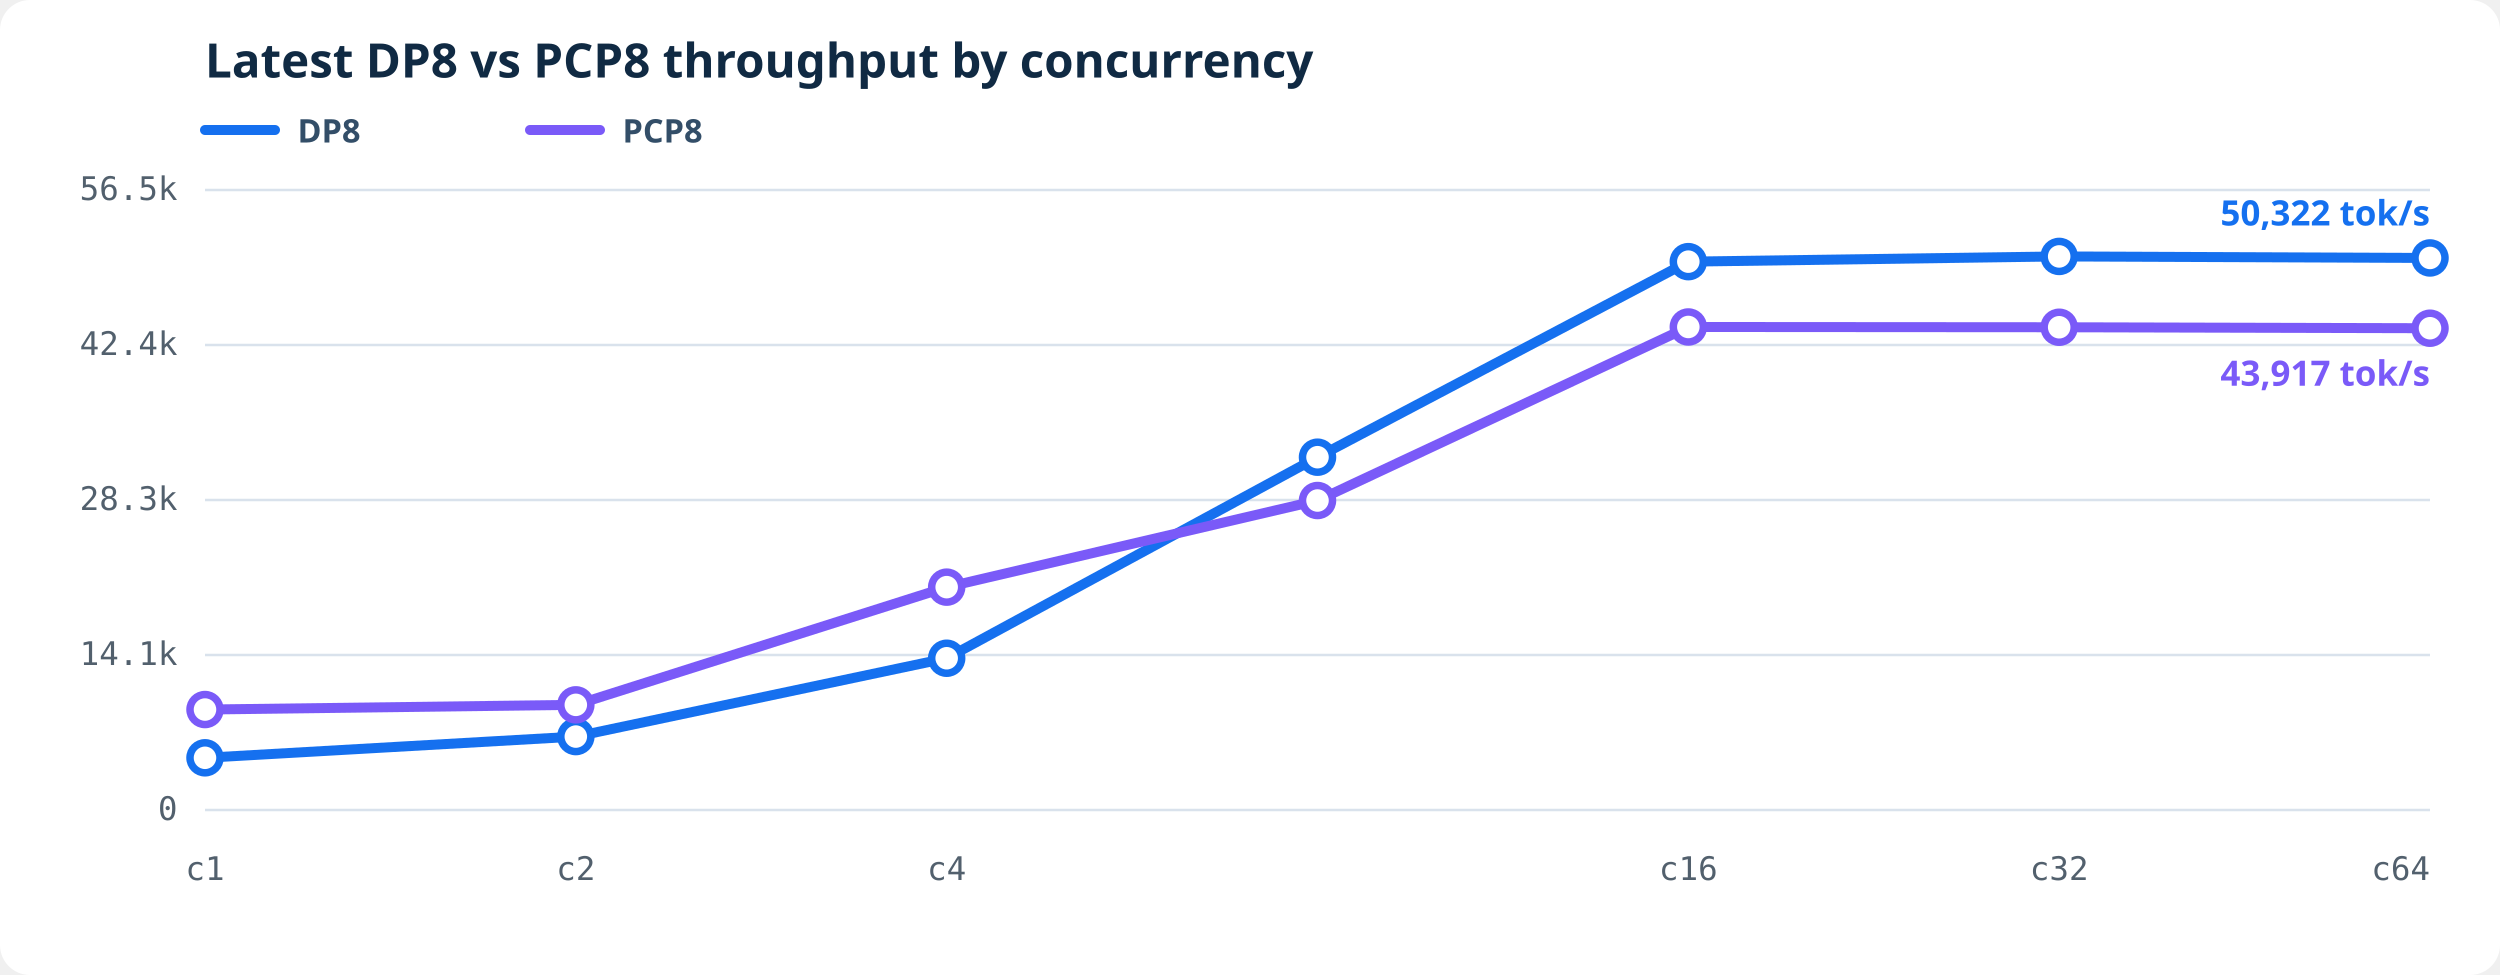
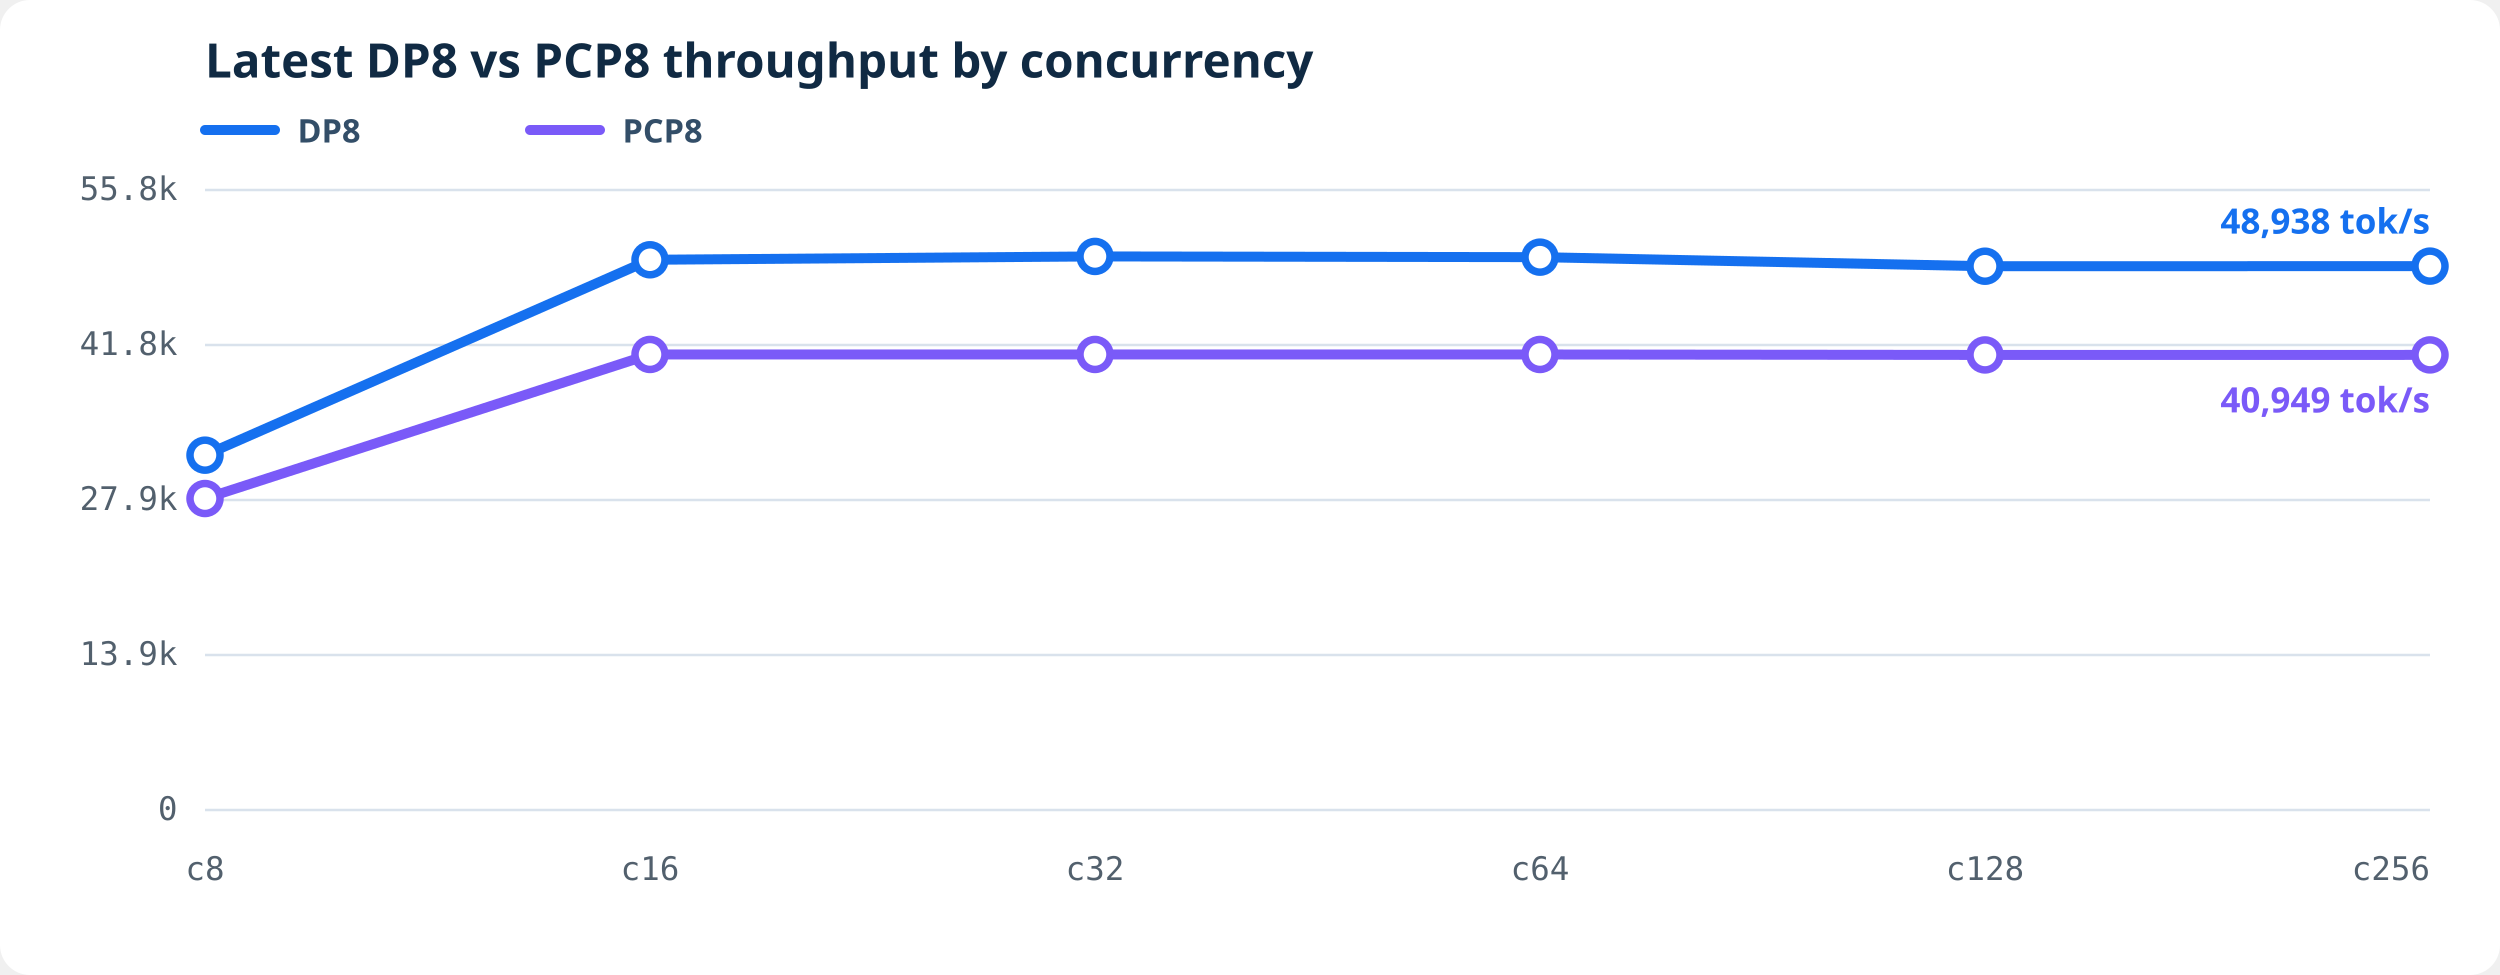
<svg xmlns="http://www.w3.org/2000/svg" viewBox="0 0 1000 390" role="img" aria-labelledby="throughput-title throughput-desc">
  <style>.bg{fill:#fff}.grid{stroke:#d9e2ec;stroke-width:1}.axis{fill:#52606d;font:13px ui-monospace,SFMono-Regular,Consolas,monospace}.heading{fill:#102a43;font:600 19px system-ui,sans-serif}.line{fill:none;stroke-width:4;stroke-linejoin:round;stroke-linecap:round}.dot{fill:#fff;stroke-width:3}.latest{stroke-width:3}.legend{fill:#334e68;font:600 13px system-ui,sans-serif}.value{font:600 14px system-ui,sans-serif}</style>
  <rect class="bg" width="1000" height="390" rx="12" />
  <text class="heading" x="82" y="31">Latest DP8 vs PCP8 throughput by concurrency</text>
  <line x1="82" y1="52" x2="110" y2="52" stroke="#1570ef" stroke-width="4" stroke-linecap="round" />
  <text class="legend" x="119" y="57">DP8</text>
  <line x1="212" y1="52" x2="240" y2="52" stroke="#7a5af8" stroke-width="4" stroke-linecap="round" />
  <text class="legend" x="249" y="57">PCP8</text>
  <line class="grid" x1="82" y1="324.00" x2="972" y2="324.00" />
  <text class="axis" text-anchor="end" x="71" y="328.00">0</text>
  <line class="grid" x1="82" y1="262.00" x2="972" y2="262.00" />
-   <text class="axis" text-anchor="end" x="71" y="266.00">14.1k</text>
+   <text class="axis" text-anchor="end" x="71" y="266.00">13.9k</text>
  <line class="grid" x1="82" y1="200.00" x2="972" y2="200.00" />
-   <text class="axis" text-anchor="end" x="71" y="204.00">28.3k</text>
+   <text class="axis" text-anchor="end" x="71" y="204.00">27.9k</text>
  <line class="grid" x1="82" y1="138.00" x2="972" y2="138.00" />
-   <text class="axis" text-anchor="end" x="71" y="142.00">42.4k</text>
+   <text class="axis" text-anchor="end" x="71" y="142.00">41.8k</text>
  <line class="grid" x1="82" y1="76.00" x2="972" y2="76.00" />
-   <text class="axis" text-anchor="end" x="71" y="80.00">56.5k</text>
-   <text class="axis" text-anchor="middle" x="82.00" y="352">c1</text>
-   <text class="axis" text-anchor="middle" x="230.33" y="352">c2</text>
-   <text class="axis" text-anchor="middle" x="378.67" y="352">c4</text>
-   <text class="axis" text-anchor="middle" x="675.33" y="352">c16</text>
-   <text class="axis" text-anchor="middle" x="823.67" y="352">c32</text>
-   <text class="axis" text-anchor="end" x="972.00" y="352">c64</text>
-   <polyline class="line" stroke="#1570ef" points="82.00,303.12 230.33,294.63 378.67,263.30 527.00,182.88 675.33,104.66 823.67,102.57 972.00,103.18" />
-   <circle class="dot" fill="#fff" stroke="#1570ef" cx="82.00" cy="303.12" r="6" />
-   <circle class="dot" fill="#fff" stroke="#1570ef" cx="230.33" cy="294.63" r="6" />
-   <circle class="dot" fill="#fff" stroke="#1570ef" cx="378.67" cy="263.30" r="6" />
-   <circle class="dot" fill="#fff" stroke="#1570ef" cx="527.00" cy="182.88" r="6" />
-   <circle class="dot" fill="#fff" stroke="#1570ef" cx="675.33" cy="104.66" r="6" />
-   <circle class="dot" fill="#fff" stroke="#1570ef" cx="823.67" cy="102.57" r="6" />
-   <circle class="dot latest" fill="#1570ef" stroke="#1570ef" cx="972.00" cy="103.18" r="6" />
-   <text class="value" fill="#1570ef" text-anchor="end" x="972.00" y="90.18">50,322 tok/s</text>
-   <polyline class="line" stroke="#7a5af8" points="82.00,283.82 230.33,281.94 378.67,234.86 527.00,200.21 675.33,130.79 823.67,130.90 972.00,131.29" />
-   <circle class="dot" fill="#fff" stroke="#7a5af8" cx="82.00" cy="283.82" r="6" />
-   <circle class="dot" fill="#fff" stroke="#7a5af8" cx="230.33" cy="281.94" r="6" />
-   <circle class="dot" fill="#fff" stroke="#7a5af8" cx="378.67" cy="234.86" r="6" />
-   <circle class="dot" fill="#fff" stroke="#7a5af8" cx="527.00" cy="200.21" r="6" />
-   <circle class="dot" fill="#fff" stroke="#7a5af8" cx="675.33" cy="130.79" r="6" />
-   <circle class="dot" fill="#fff" stroke="#7a5af8" cx="823.67" cy="130.90" r="6" />
-   <circle class="dot latest" fill="#7a5af8" stroke="#7a5af8" cx="972.00" cy="131.29" r="6" />
-   <text class="value" fill="#7a5af8" text-anchor="end" x="972.00" y="154.29">43,917 tok/s</text>
+   <text class="axis" text-anchor="end" x="71" y="80.00">55.8k</text>
+   <text class="axis" text-anchor="middle" x="82.00" y="352">c8</text>
+   <text class="axis" text-anchor="middle" x="260.00" y="352">c16</text>
+   <text class="axis" text-anchor="middle" x="438.00" y="352">c32</text>
+   <text class="axis" text-anchor="middle" x="616.00" y="352">c64</text>
+   <text class="axis" text-anchor="middle" x="794.00" y="352">c128</text>
+   <text class="axis" text-anchor="end" x="972.00" y="352">c256</text>
+   <polyline class="line" stroke="#1570ef" points="82.00,182.07 260.00,103.91 438.00,102.57 616.00,102.86 794.00,106.49 972.00,106.45" />
+   <circle class="dot" fill="#fff" stroke="#1570ef" cx="82.00" cy="182.07" r="6" />
+   <circle class="dot" fill="#fff" stroke="#1570ef" cx="260.00" cy="103.91" r="6" />
+   <circle class="dot" fill="#fff" stroke="#1570ef" cx="438.00" cy="102.57" r="6" />
+   <circle class="dot" fill="#fff" stroke="#1570ef" cx="616.00" cy="102.86" r="6" />
+   <circle class="dot" fill="#fff" stroke="#1570ef" cx="794.00" cy="106.49" r="6" />
+   <circle class="dot latest" fill="#1570ef" stroke="#1570ef" cx="972.00" cy="106.45" r="6" />
+   <text class="value" fill="#1570ef" text-anchor="end" x="972.00" y="93.45">48,938 tok/s</text>
+   <polyline class="line" stroke="#7a5af8" points="82.00,199.41 260.00,141.78 438.00,141.78 616.00,141.79 794.00,141.97 972.00,141.96" />
+   <circle class="dot" fill="#fff" stroke="#7a5af8" cx="82.00" cy="199.41" r="6" />
+   <circle class="dot" fill="#fff" stroke="#7a5af8" cx="260.00" cy="141.78" r="6" />
+   <circle class="dot" fill="#fff" stroke="#7a5af8" cx="438.00" cy="141.78" r="6" />
+   <circle class="dot" fill="#fff" stroke="#7a5af8" cx="616.00" cy="141.79" r="6" />
+   <circle class="dot" fill="#fff" stroke="#7a5af8" cx="794.00" cy="141.97" r="6" />
+   <circle class="dot latest" fill="#7a5af8" stroke="#7a5af8" cx="972.00" cy="141.96" r="6" />
+   <text class="value" fill="#7a5af8" text-anchor="end" x="972.00" y="164.96">40,949 tok/s</text>
</svg>
